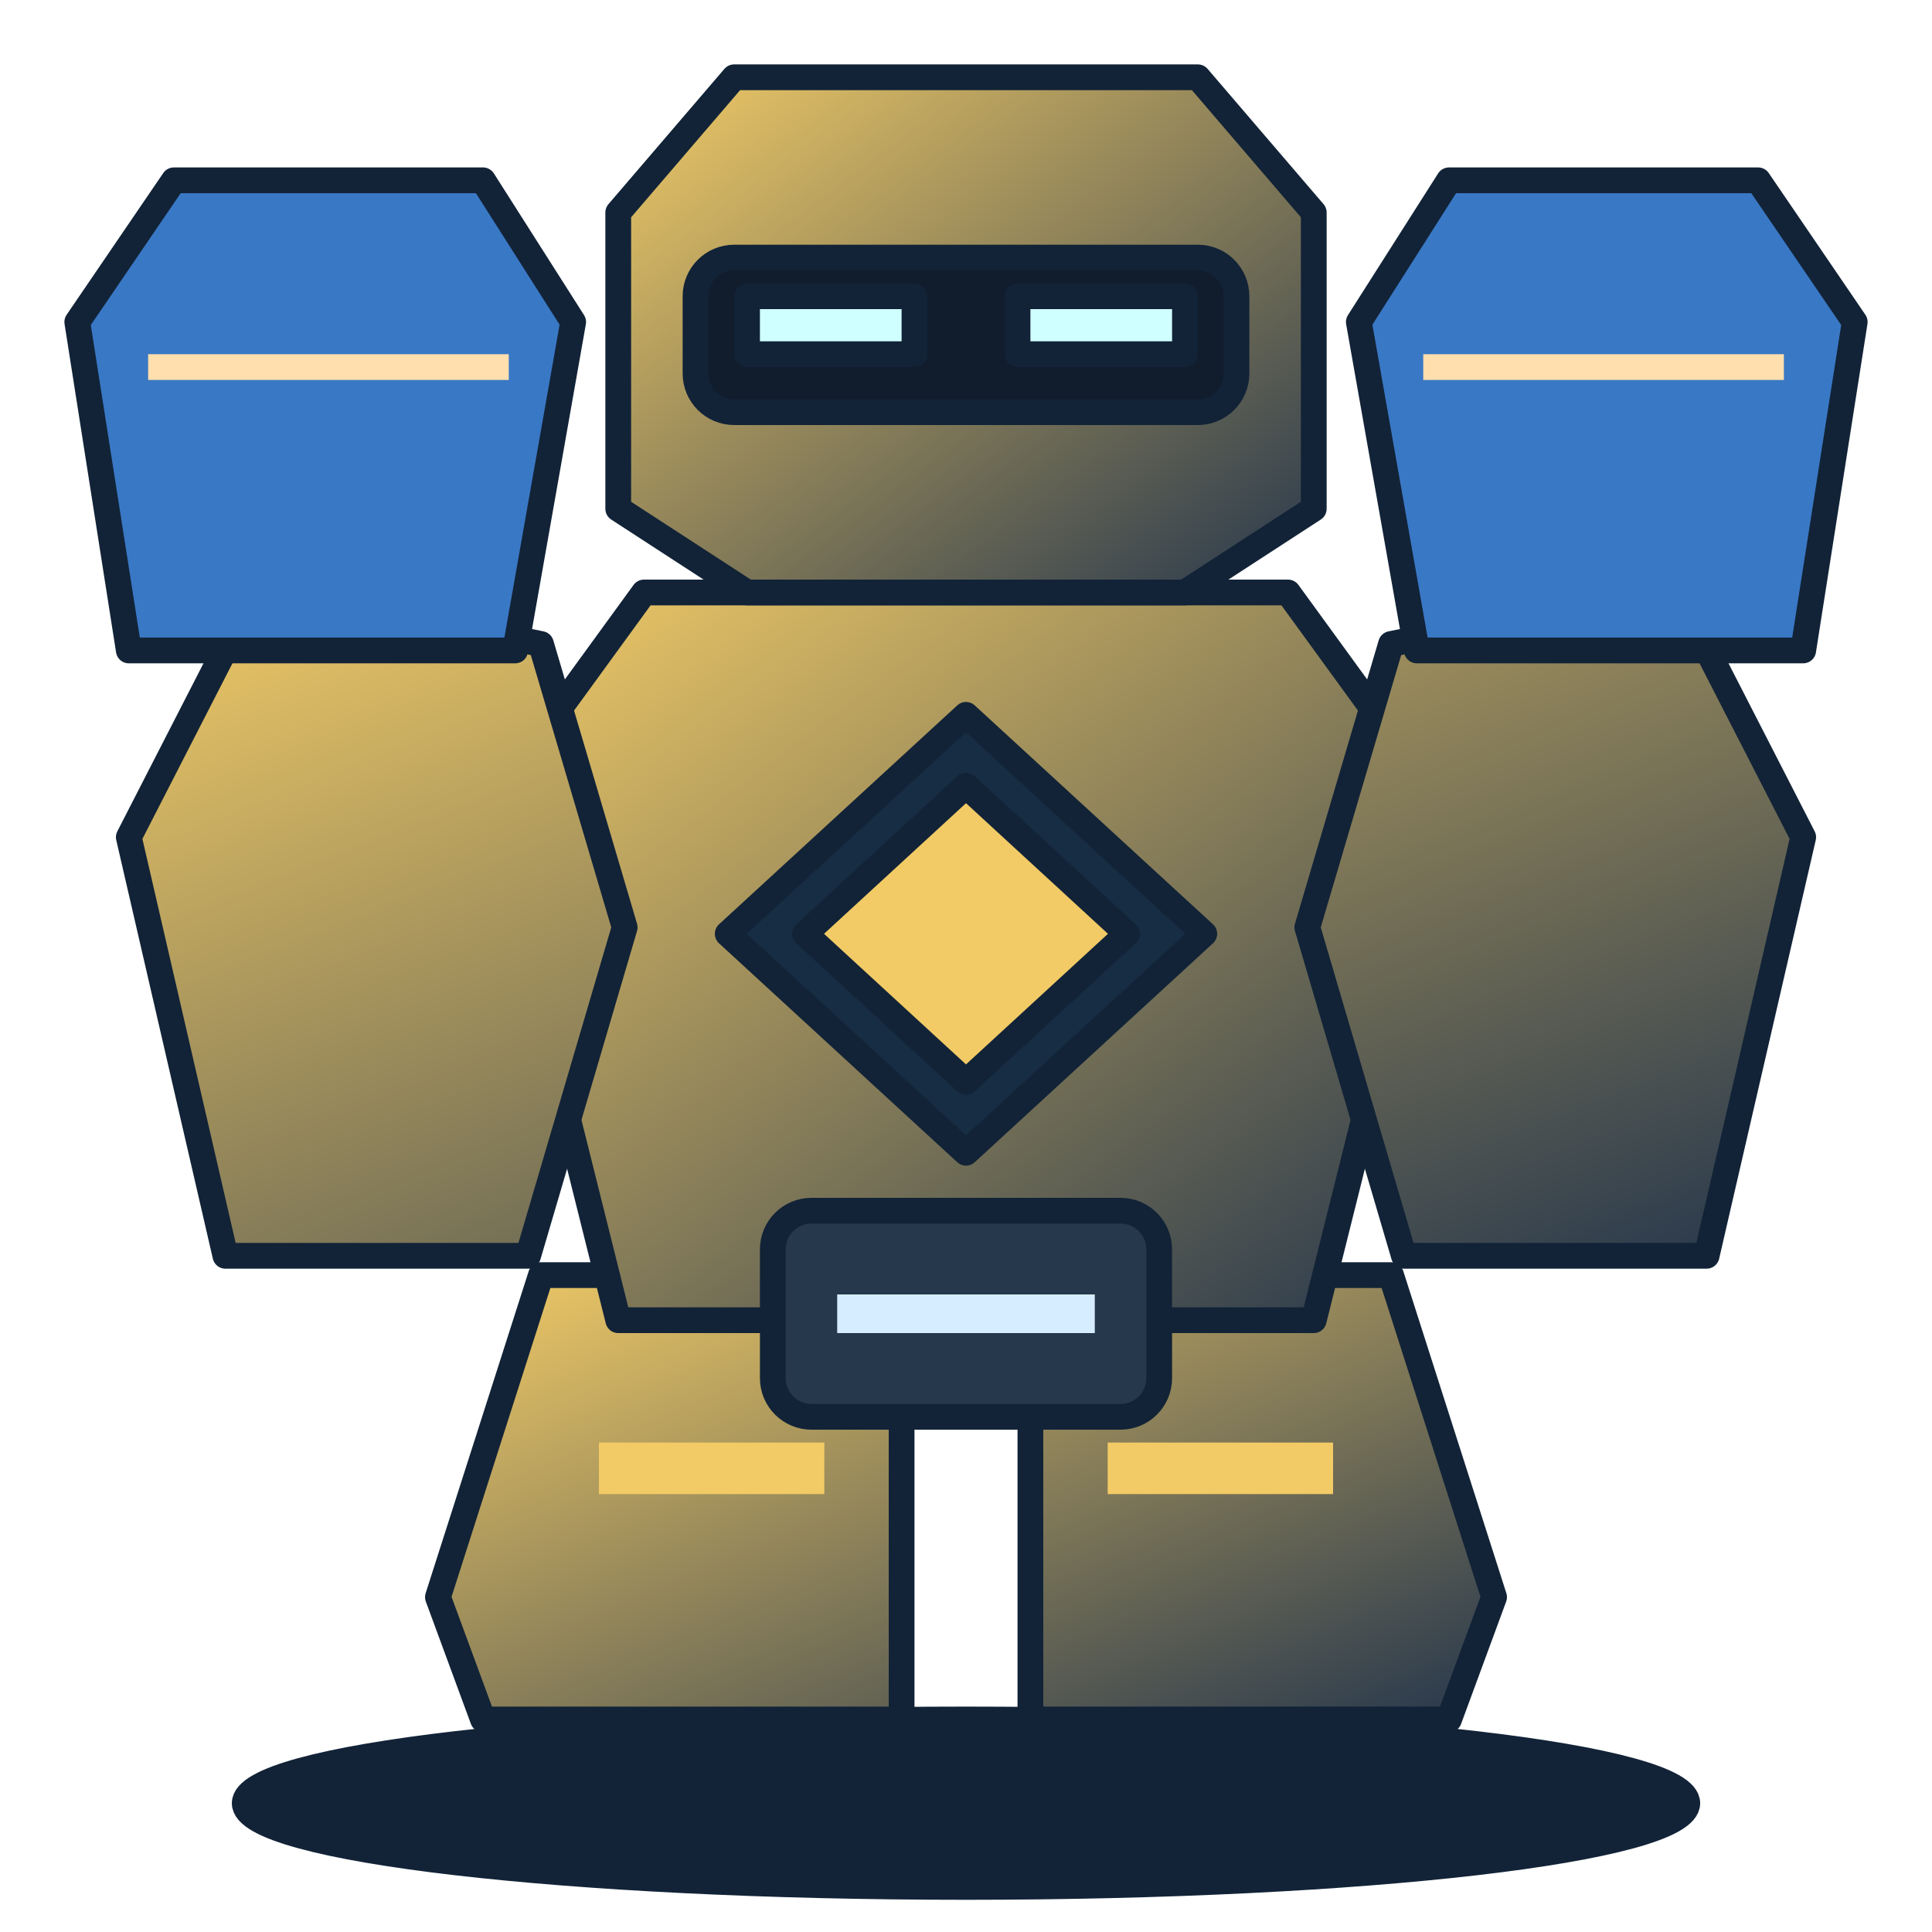
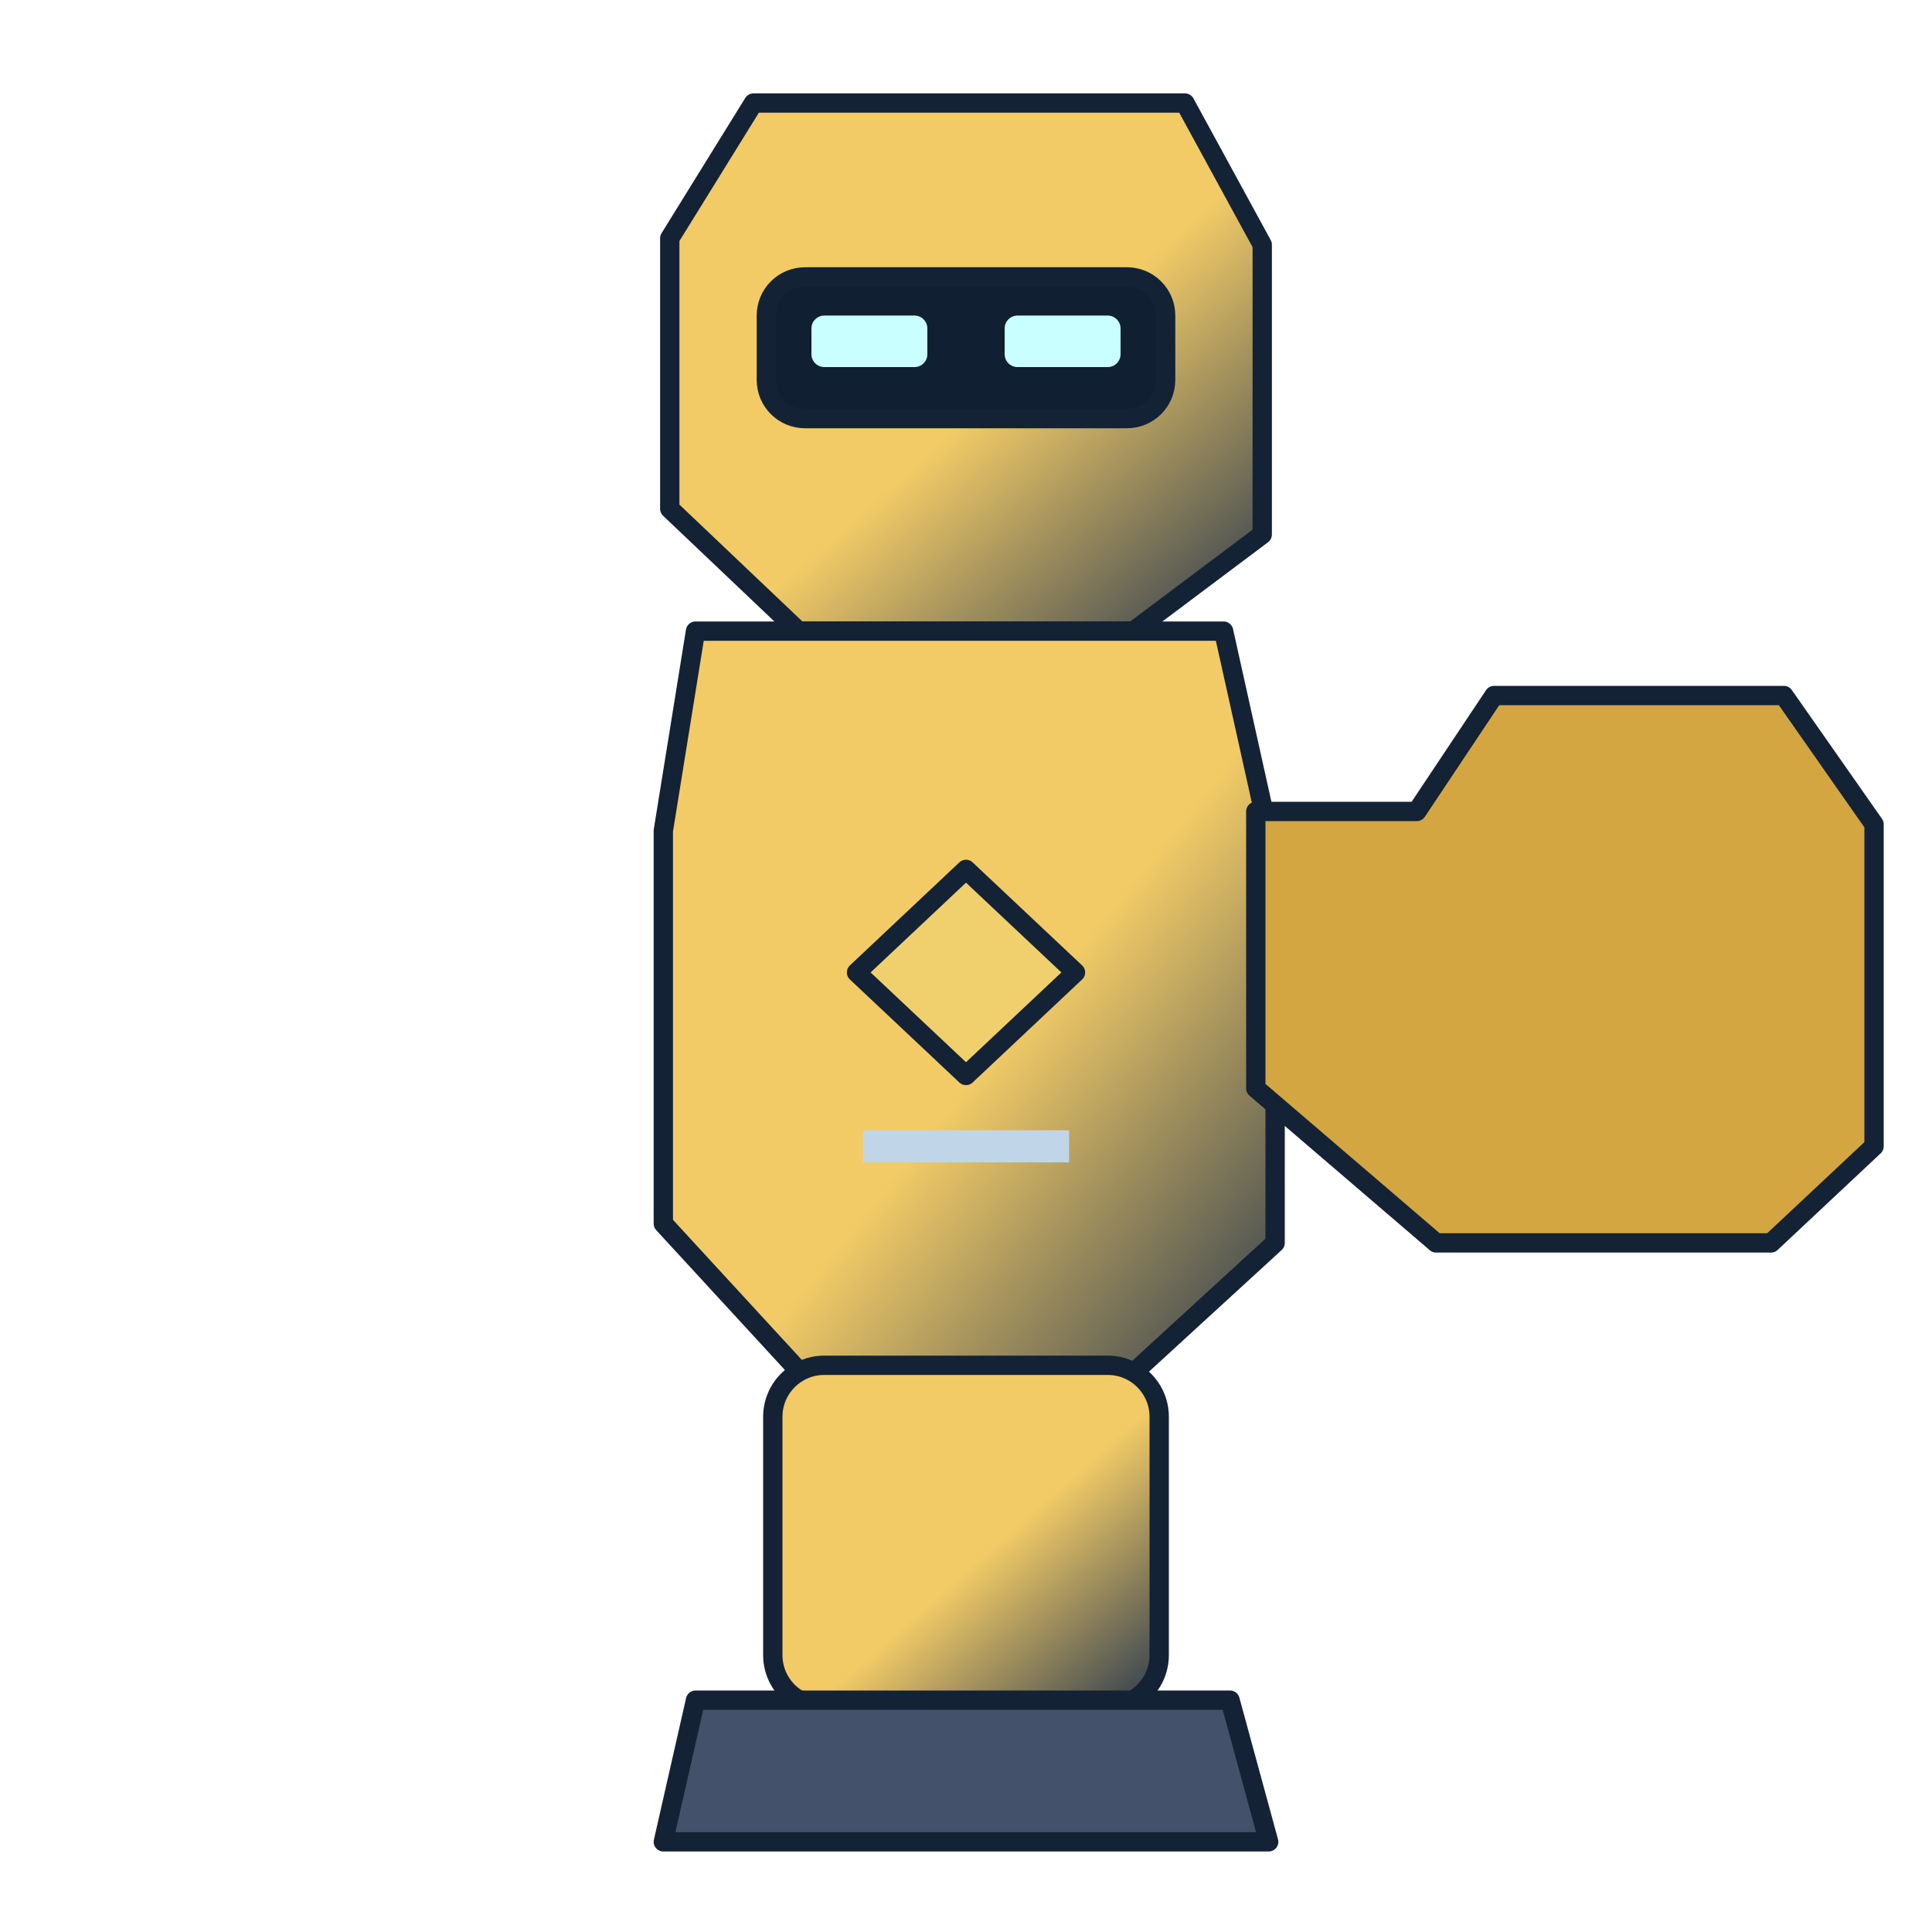
<svg xmlns="http://www.w3.org/2000/svg" viewBox="0 0 300 300">
  <defs>
-     <linearGradient id="m" x2="1" y2="1">
+     <linearGradient id="metal" x1="0" y1="0" x2="1" y2="1">
      <stop stop-color="#f2cb66" />
-       <stop offset="1" stop-color="#25364c" />
+       <stop offset=".55" stop-color="#f2cb66" />
+       <stop offset="1" stop-color="#29394f" />
    </linearGradient>
  </defs>
-   <g stroke="#122337" stroke-width="4" stroke-linejoin="round">
-     <ellipse cx="150" cy="280" rx="112" ry="13" fill="#122337" />
-     <path d="M84 198H140V267H75L68 248Z M160 198H216L232 248 225 267H160Z" fill="url(#m)" />
-     <path d="M100 92H200L224 125 204 205H96L76 125Z" fill="url(#m)" />
-     <path d="M114 12H186L204 33V79L184 92H116L96 79V33Z" fill="url(#m)" />
-     <rect x="108" y="40" width="84" height="24" rx="6" fill="#111c2d" />
-     <rect x="116" y="46" width="26" height="9" fill="#d0ffff" />
-     <rect x="158" y="46" width="26" height="9" fill="#d0ffff" />
-     <path d="M84 100L40 91 20 130 35 195H82L97 144Z M216 100L260 91 280 130 265 195H218L203 144Z" fill="url(#m)" />
-     <path d="M27 28H75L89 50 80 101H20L12 50Z M225 28H273L288 50 280 101H220L211 50Z" fill="#3978c5" />
-     <path d="M23 57H79M221 57H277" stroke="#ffdfad" />
-     <path d="M150 111L187 145 150 179 113 145Z" fill="#172d43" />
-     <path d="M150 122L175 145 150 168 125 145Z" fill="#f2cb66" />
-     <rect x="120" y="188" width="60" height="32" rx="6" fill="#26384b" />
-     <path d="M130 204H170" stroke="#d6edff" stroke-width="6" />
-     <path d="M93 228H128M172 228H207" stroke="#f2cb66" stroke-width="8" />
+   <g stroke="#142236" stroke-width="3" stroke-linejoin="round">
+     <path d="M117 16H184L196 38V83L176 98H124L104 79V37Z" fill="url(#metal)" />
+     <path d="M108 98H190L198 134V193L174 215H126L103 190V129Z" fill="url(#metal)" />
+     <path d="M195 126H220L232 108H277L291 128V178L275 193H223L195 169Z" fill="#d3a642" />
+     <rect x="120" y="212" width="60" height="53" rx="8" fill="url(#metal)" />
+     <path d="M108 264H191L197 286H103Z" fill="#43526a" />
+     <rect x="119" y="43" width="62" height="22" rx="6" fill="#101f32" />
+     <rect x="126" y="49" width="18" height="8" rx="2" fill="#c9ffff" stroke="none" />
+     <rect x="156" y="49" width="18" height="8" rx="2" fill="#c9ffff" stroke="none" />
+     <path d="M150 135L167 151 150 167 133 151Z" fill="#f0d06d" />
+     <path d="M134 178H166" stroke="#c1d5e8" stroke-width="5" />
  </g>
</svg>
